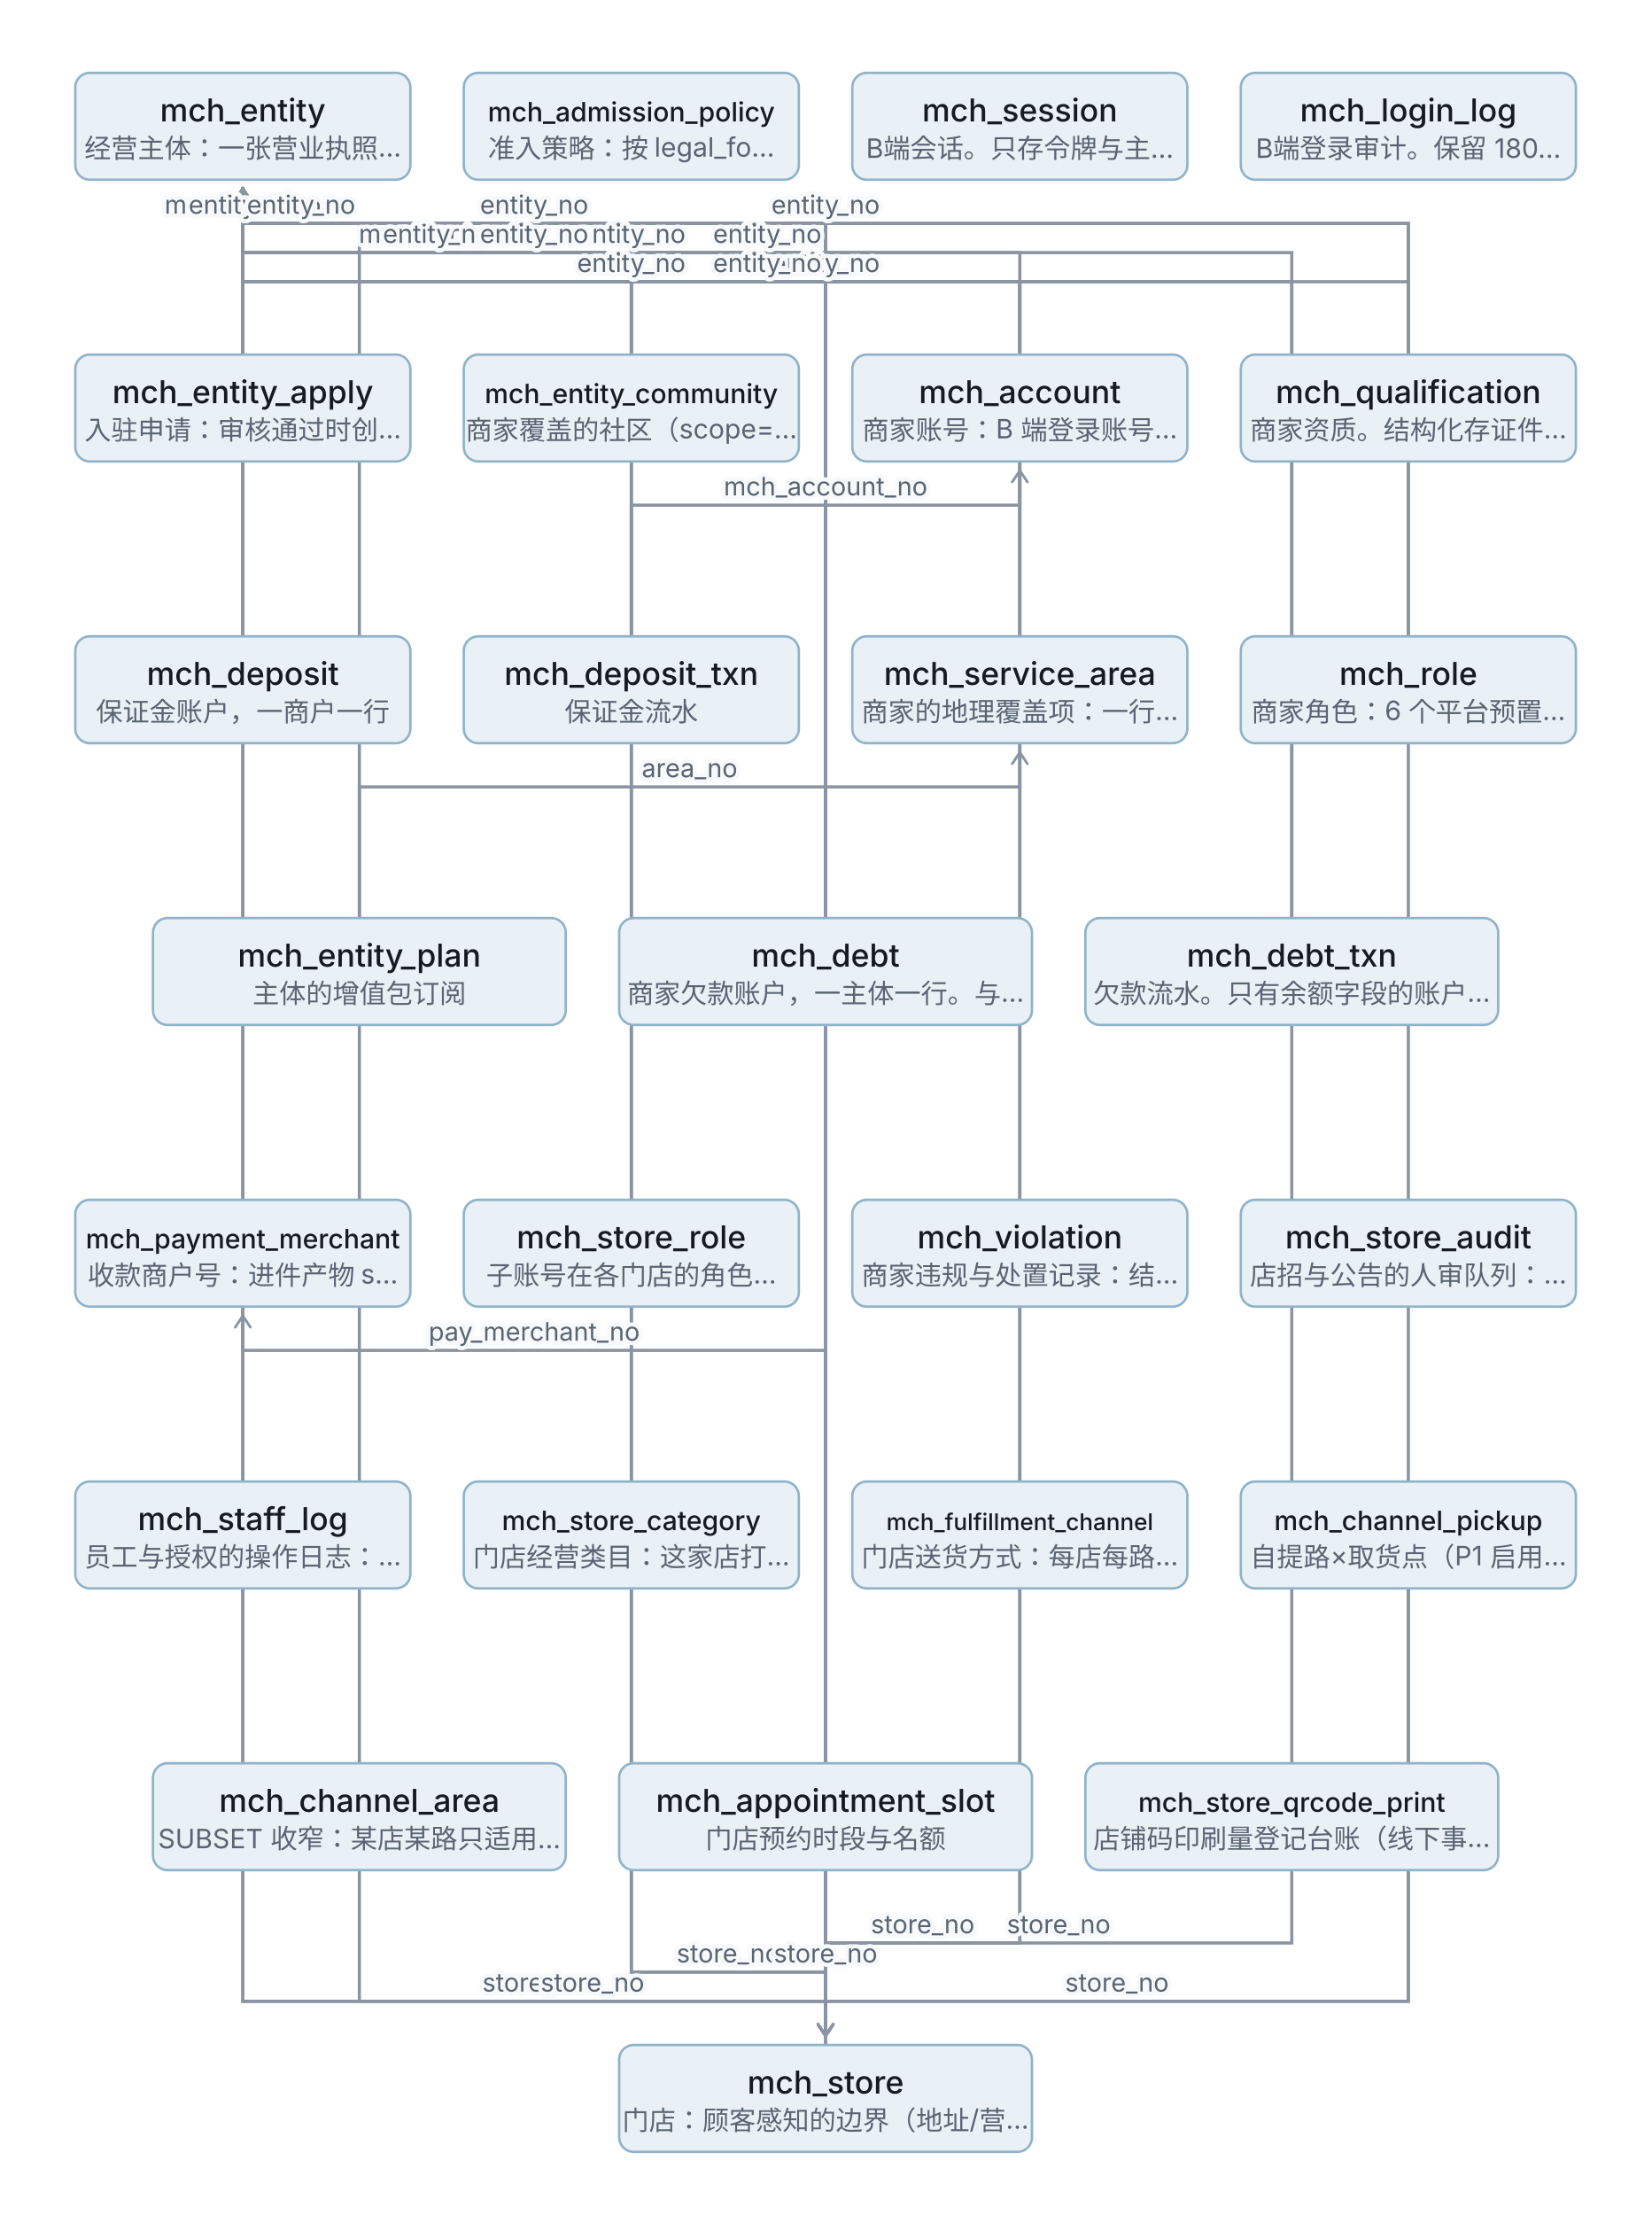
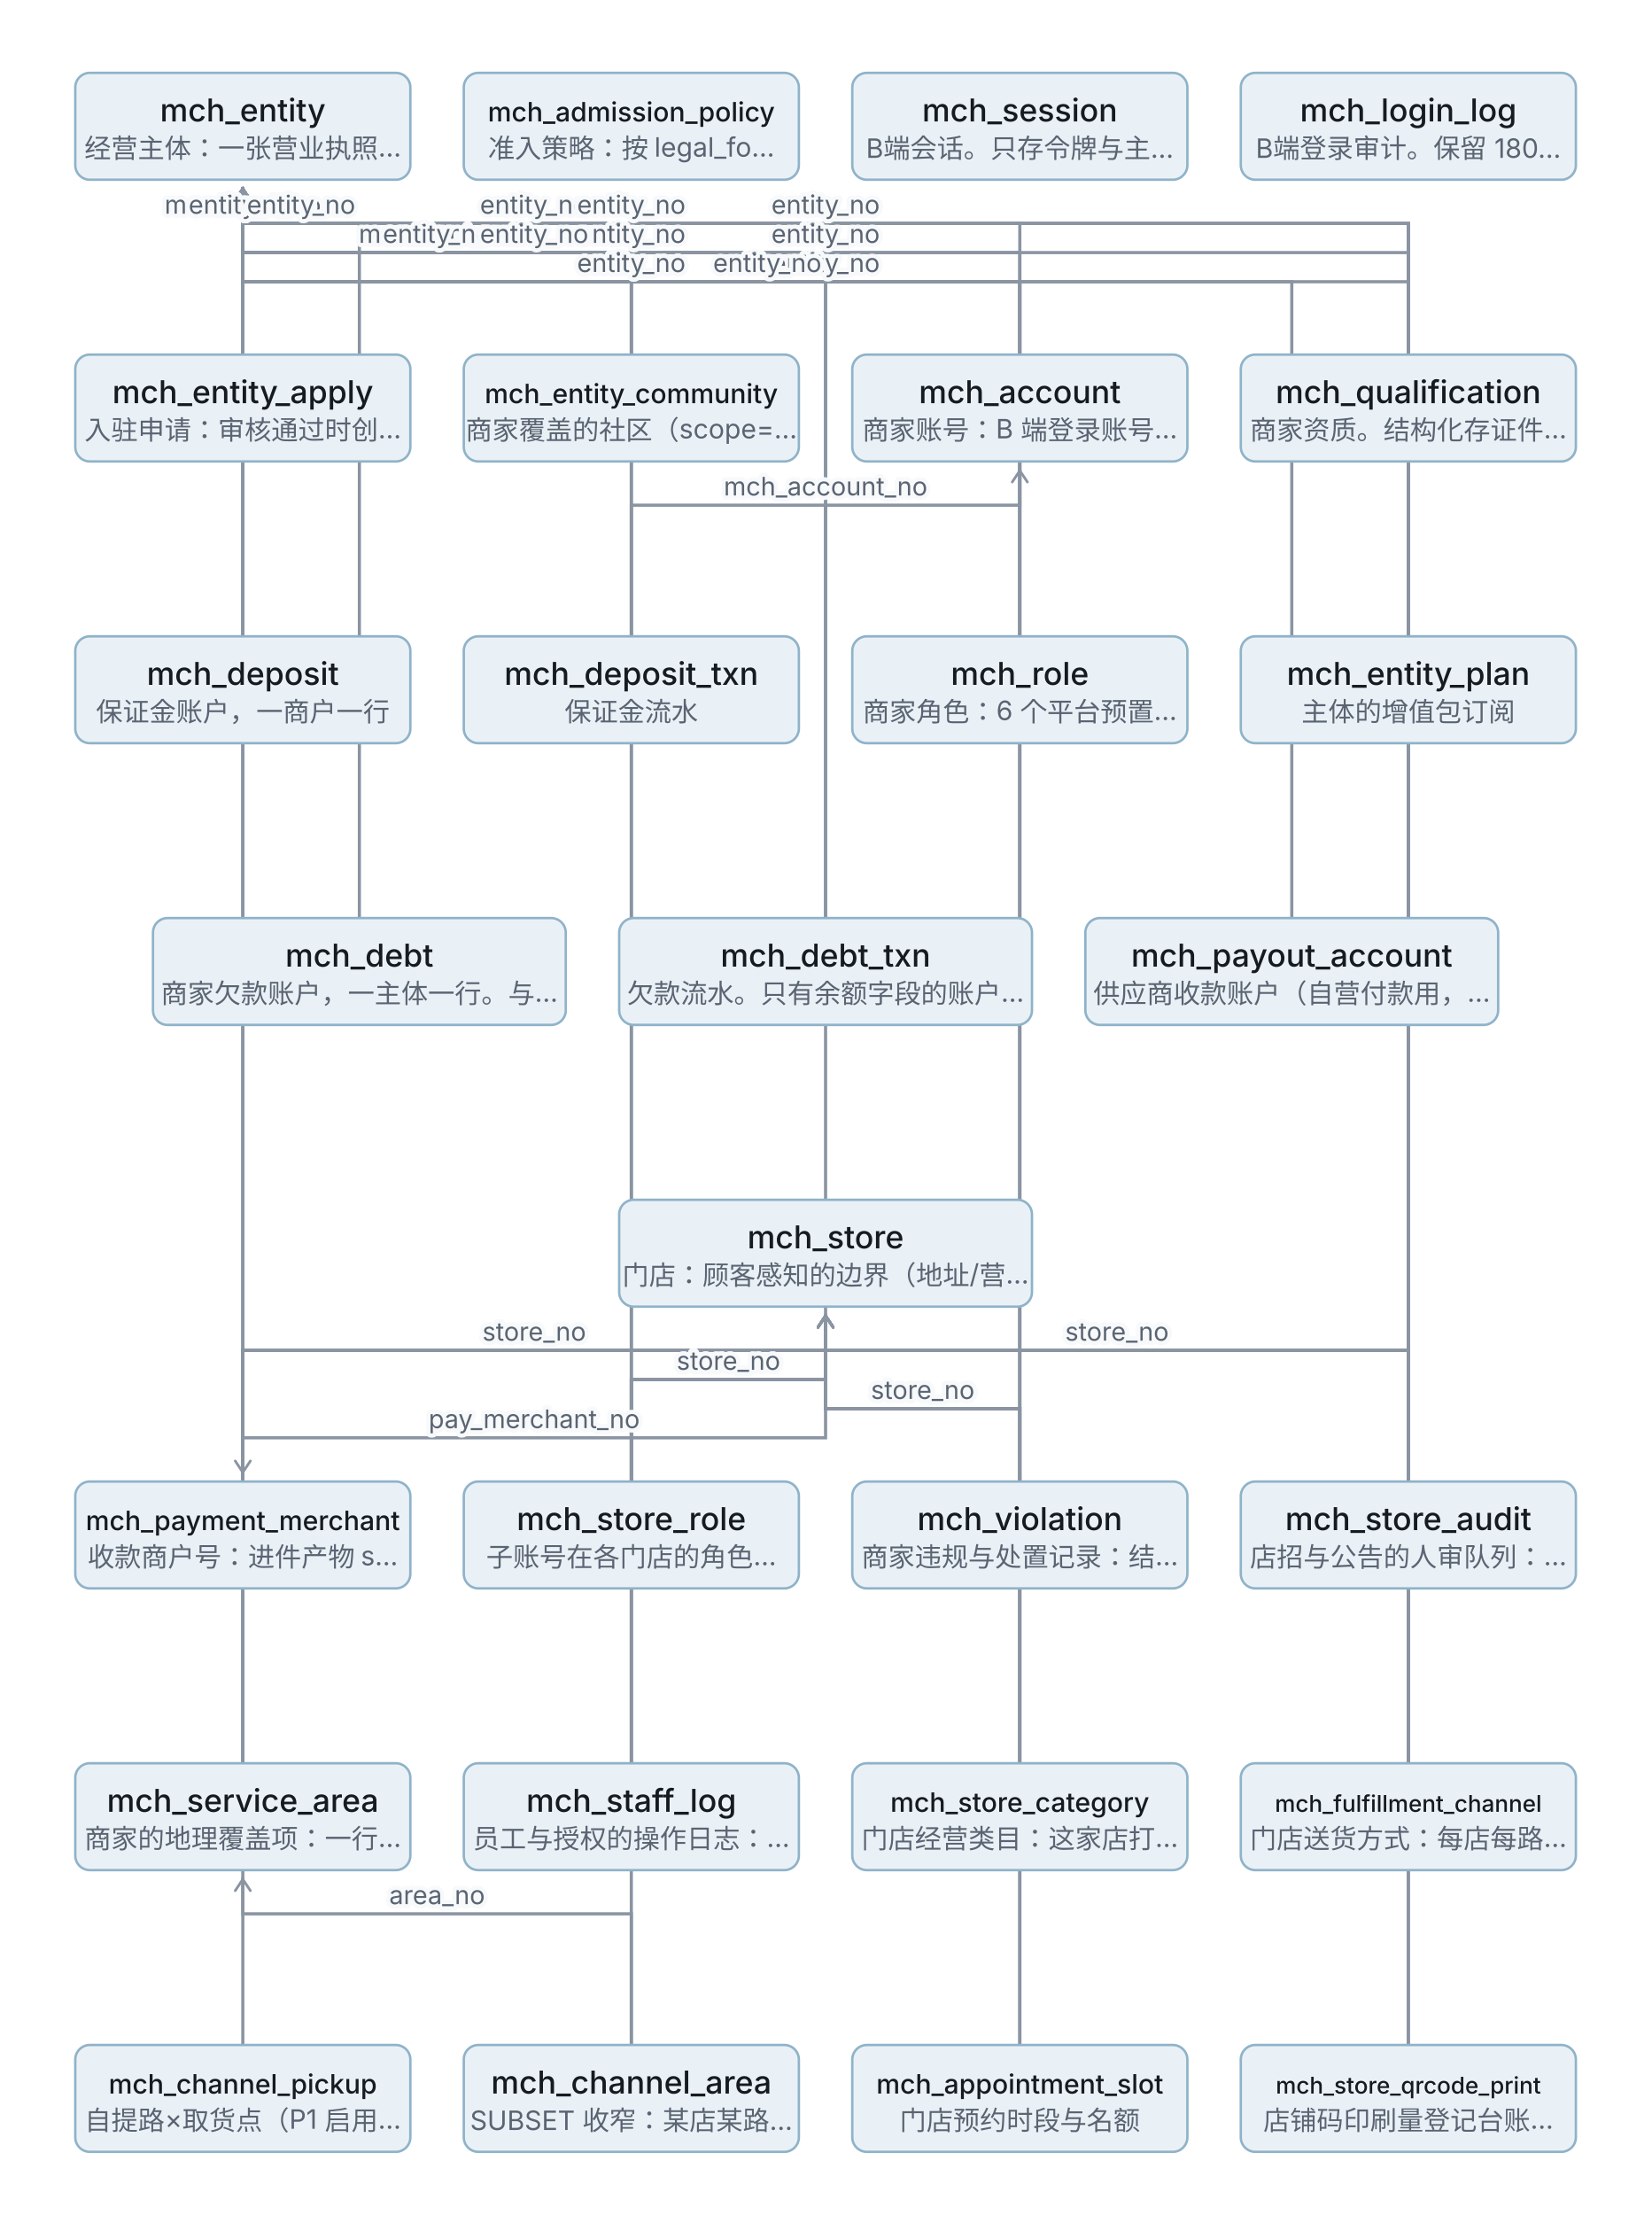
<svg xmlns="http://www.w3.org/2000/svg" width="680" height="912" viewBox="0 0 680 912" role="img" font-family="system-ui,-apple-system,'PingFang SC',sans-serif">
  <defs>
    <marker id="a" viewBox="0 0 10 10" refX="9" refY="5" markerWidth="6" markerHeight="6" orient="auto-start-reverse">
      <path d="M2 1L8 5L2 9" fill="none" stroke="#8A94A2" stroke-width="1.4" stroke-linecap="round" />
    </marker>
    <style>.n{font-weight:500;fill:#161A21}.s{font-size:11px;fill:#5A6472}
.l{font-size:10.5px;fill:#5A6472;paint-order:stroke;stroke:#F7F9FB;stroke-width:3.5;stroke-linejoin:round}.b{font-size:11px;fill:#5A6472;letter-spacing:.1em}
.ar{stroke:#8A94A2;stroke-width:1.3;fill:none}</style>
  </defs>
  <path class="ar" d="M100 146 L100 92 L100 92 L100 77" marker-end="url(#a)" />
  <path class="ar" d="M260 146 L260 104 L100 104 L100 77" marker-end="url(#a)" />
-   <path class="ar" d="M100 494 L100 92 L100 92 L100 77" marker-end="url(#a)" />
-   <path class="ar" d="M100 538 L100 824 L340 824 L340 839" marker-end="url(#a)" />
+   <path class="ar" d="M100 610 L100 92 L100 92 L100 77" marker-end="url(#a)" />
+   <path class="ar" d="M100 610 L100 556 L340 556 L340 541" marker-end="url(#a)" />
  <path class="ar" d="M420 146 L420 116 L100 116 L100 77" marker-end="url(#a)" />
-   <path class="ar" d="M260 494 L260 208 L420 208 L420 193" marker-end="url(#a)" />
-   <path class="ar" d="M260 538 L260 812 L340 812 L340 839" marker-end="url(#a)" />
-   <path class="ar" d="M340 842 L340 92 L100 92 L100 77" marker-end="url(#a)" />
-   <path class="ar" d="M340 842 L340 556 L100 556 L100 541" marker-end="url(#a)" />
-   <path class="ar" d="M420 494 L420 104 L100 104 L100 77" marker-end="url(#a)" />
-   <path class="ar" d="M420 538 L420 800 L340 800 L340 839" marker-end="url(#a)" />
-   <path class="ar" d="M580 494 L580 116 L100 116 L100 77" marker-end="url(#a)" />
-   <path class="ar" d="M580 538 L580 824 L340 824 L340 839" marker-end="url(#a)" />
+   <path class="ar" d="M260 610 L260 208 L420 208 L420 193" marker-end="url(#a)" />
+   <path class="ar" d="M260 610 L260 568 L340 568 L340 541" marker-end="url(#a)" />
+   <path class="ar" d="M340 494 L340 92 L100 92 L100 77" marker-end="url(#a)" />
+   <path class="ar" d="M340 538 L340 592 L100 592 L100 607" marker-end="url(#a)" />
+   <path class="ar" d="M420 610 L420 104 L100 104 L100 77" marker-end="url(#a)" />
+   <path class="ar" d="M420 610 L420 580 L340 580 L340 541" marker-end="url(#a)" />
+   <path class="ar" d="M580 610 L580 116 L100 116 L100 77" marker-end="url(#a)" />
+   <path class="ar" d="M580 610 L580 556 L340 556 L340 541" marker-end="url(#a)" />
  <path class="ar" d="M580 146 L580 92 L100 92 L100 77" marker-end="url(#a)" />
  <path class="ar" d="M100 262 L100 92 L100 92 L100 77" marker-end="url(#a)" />
  <path class="ar" d="M260 262 L260 104 L100 104 L100 77" marker-end="url(#a)" />
+   <path class="ar" d="M100 726 L100 92 L100 92 L100 77" marker-end="url(#a)" />
+   <path class="ar" d="M100 726 L100 556 L340 556 L340 541" marker-end="url(#a)" />
+   <path class="ar" d="M260 726 L260 104 L100 104 L100 77" marker-end="url(#a)" />
+   <path class="ar" d="M260 726 L260 568 L340 568 L340 541" marker-end="url(#a)" />
  <path class="ar" d="M420 262 L420 116 L100 116 L100 77" marker-end="url(#a)" />
-   <path class="ar" d="M100 610 L100 92 L100 92 L100 77" marker-end="url(#a)" />
-   <path class="ar" d="M100 654 L100 824 L340 824 L340 839" marker-end="url(#a)" />
  <path class="ar" d="M580 262 L580 92 L100 92 L100 77" marker-end="url(#a)" />
+   <path class="ar" d="M420 726 L420 580 L340 580 L340 541" marker-end="url(#a)" />
+   <path class="ar" d="M420 726 L420 116 L100 116 L100 77" marker-end="url(#a)" />
+   <path class="ar" d="M580 726 L580 556 L340 556 L340 541" marker-end="url(#a)" />
+   <path class="ar" d="M580 726 L580 92 L100 92 L100 77" marker-end="url(#a)" />
+   <path class="ar" d="M100 842 L100 556 L340 556 L340 541" marker-end="url(#a)" />
+   <path class="ar" d="M260 842 L260 568 L340 568 L340 541" marker-end="url(#a)" />
+   <path class="ar" d="M260 842 L260 788 L100 788 L100 773" marker-end="url(#a)" />
+   <path class="ar" d="M420 842 L420 92 L100 92 L100 77" marker-end="url(#a)" />
+   <path class="ar" d="M420 842 L420 580 L340 580 L340 541" marker-end="url(#a)" />
  <path class="ar" d="M148 378 L148 92 L100 92 L100 77" marker-end="url(#a)" />
-   <path class="ar" d="M260 654 L260 812 L340 812 L340 839" marker-end="url(#a)" />
-   <path class="ar" d="M260 610 L260 104 L100 104 L100 77" marker-end="url(#a)" />
-   <path class="ar" d="M420 654 L420 800 L340 800 L340 839" marker-end="url(#a)" />
-   <path class="ar" d="M420 610 L420 116 L100 116 L100 77" marker-end="url(#a)" />
-   <path class="ar" d="M580 654 L580 824 L340 824 L340 839" marker-end="url(#a)" />
-   <path class="ar" d="M148 770 L148 824 L340 824 L340 839" marker-end="url(#a)" />
-   <path class="ar" d="M148 726 L148 324 L420 324 L420 309" marker-end="url(#a)" />
-   <path class="ar" d="M340 726 L340 92 L100 92 L100 77" marker-end="url(#a)" />
-   <path class="ar" d="M340 770 L340 812 L340 812 L340 839" marker-end="url(#a)" />
  <path class="ar" d="M340 378 L340 104 L100 104 L100 77" marker-end="url(#a)" />
+   <path class="ar" d="M580 842 L580 104 L100 104 L100 77" marker-end="url(#a)" />
+   <path class="ar" d="M580 842 L580 556 L340 556 L340 541" marker-end="url(#a)" />
  <path class="ar" d="M532 378 L532 116 L100 116 L100 77" marker-end="url(#a)" />
-   <path class="ar" d="M532 726 L532 104 L100 104 L100 77" marker-end="url(#a)" />
-   <path class="ar" d="M532 770 L532 800 L340 800 L340 839" marker-end="url(#a)" />
  <rect x="31" y="30" width="138" height="44" rx="6" fill="#EAF1F6" stroke="#8FB3C9" />
  <text class="n" x="100" y="50" text-anchor="middle" font-size="13">mch_entity</text>
  <text class="s" x="100" y="65" text-anchor="middle">经营主体：一张营业执照…</text>
  <rect x="191" y="30" width="138" height="44" rx="6" fill="#EAF1F6" stroke="#8FB3C9" />
  <text class="n" x="260" y="50" text-anchor="middle" font-size="11">mch_admission_policy</text>
  <text class="s" x="260" y="65" text-anchor="middle">准入策略：按 legal_fo…</text>
  <rect x="351" y="30" width="138" height="44" rx="6" fill="#EAF1F6" stroke="#8FB3C9" />
  <text class="n" x="420" y="50" text-anchor="middle" font-size="13">mch_session</text>
  <text class="s" x="420" y="65" text-anchor="middle">B端会话。只存令牌与主…</text>
  <rect x="511" y="30" width="138" height="44" rx="6" fill="#EAF1F6" stroke="#8FB3C9" />
  <text class="n" x="580" y="50" text-anchor="middle" font-size="13">mch_login_log</text>
  <text class="s" x="580" y="65" text-anchor="middle">B端登录审计。保留 180…</text>
  <rect x="31" y="146" width="138" height="44" rx="6" fill="#EAF1F6" stroke="#8FB3C9" />
  <text class="n" x="100" y="166" text-anchor="middle" font-size="13">mch_entity_apply</text>
  <text class="s" x="100" y="181" text-anchor="middle">入驻申请：审核通过时创…</text>
  <rect x="191" y="146" width="138" height="44" rx="6" fill="#EAF1F6" stroke="#8FB3C9" />
  <text class="n" x="260" y="166" text-anchor="middle" font-size="11">mch_entity_community</text>
  <text class="s" x="260" y="181" text-anchor="middle">商家覆盖的社区（scope=…</text>
  <rect x="351" y="146" width="138" height="44" rx="6" fill="#EAF1F6" stroke="#8FB3C9" />
  <text class="n" x="420" y="166" text-anchor="middle" font-size="13">mch_account</text>
  <text class="s" x="420" y="181" text-anchor="middle">商家账号：B 端登录账号…</text>
  <rect x="511" y="146" width="138" height="44" rx="6" fill="#EAF1F6" stroke="#8FB3C9" />
  <text class="n" x="580" y="166" text-anchor="middle" font-size="13">mch_qualification</text>
  <text class="s" x="580" y="181" text-anchor="middle">商家资质。结构化存证件…</text>
  <rect x="31" y="262" width="138" height="44" rx="6" fill="#EAF1F6" stroke="#8FB3C9" />
  <text class="n" x="100" y="282" text-anchor="middle" font-size="13">mch_deposit</text>
  <text class="s" x="100" y="297" text-anchor="middle">保证金账户，一商户一行</text>
  <rect x="191" y="262" width="138" height="44" rx="6" fill="#EAF1F6" stroke="#8FB3C9" />
  <text class="n" x="260" y="282" text-anchor="middle" font-size="13">mch_deposit_txn</text>
  <text class="s" x="260" y="297" text-anchor="middle">保证金流水</text>
  <rect x="351" y="262" width="138" height="44" rx="6" fill="#EAF1F6" stroke="#8FB3C9" />
-   <text class="n" x="420" y="282" text-anchor="middle" font-size="13">mch_service_area</text>
-   <text class="s" x="420" y="297" text-anchor="middle">商家的地理覆盖项：一行…</text>
+   <text class="n" x="420" y="282" text-anchor="middle" font-size="13">mch_role</text>
+   <text class="s" x="420" y="297" text-anchor="middle">商家角色：6 个平台预置…</text>
  <rect x="511" y="262" width="138" height="44" rx="6" fill="#EAF1F6" stroke="#8FB3C9" />
-   <text class="n" x="580" y="282" text-anchor="middle" font-size="13">mch_role</text>
-   <text class="s" x="580" y="297" text-anchor="middle">商家角色：6 个平台预置…</text>
+   <text class="n" x="580" y="282" text-anchor="middle" font-size="13">mch_entity_plan</text>
+   <text class="s" x="580" y="297" text-anchor="middle">主体的增值包订阅</text>
  <rect x="63" y="378" width="170" height="44" rx="6" fill="#EAF1F6" stroke="#8FB3C9" />
-   <text class="n" x="148" y="398" text-anchor="middle" font-size="13">mch_entity_plan</text>
-   <text class="s" x="148" y="413" text-anchor="middle">主体的增值包订阅</text>
+   <text class="n" x="148" y="398" text-anchor="middle" font-size="13">mch_debt</text>
+   <text class="s" x="148" y="413" text-anchor="middle">商家欠款账户，一主体一行。与…</text>
  <rect x="255" y="378" width="170" height="44" rx="6" fill="#EAF1F6" stroke="#8FB3C9" />
-   <text class="n" x="340" y="398" text-anchor="middle" font-size="13">mch_debt</text>
-   <text class="s" x="340" y="413" text-anchor="middle">商家欠款账户，一主体一行。与…</text>
+   <text class="n" x="340" y="398" text-anchor="middle" font-size="13">mch_debt_txn</text>
+   <text class="s" x="340" y="413" text-anchor="middle">欠款流水。只有余额字段的账户…</text>
  <rect x="447" y="378" width="170" height="44" rx="6" fill="#EAF1F6" stroke="#8FB3C9" />
-   <text class="n" x="532" y="398" text-anchor="middle" font-size="13">mch_debt_txn</text>
-   <text class="s" x="532" y="413" text-anchor="middle">欠款流水。只有余额字段的账户…</text>
-   <rect x="31" y="494" width="138" height="44" rx="6" fill="#EAF1F6" stroke="#8FB3C9" />
-   <text class="n" x="100" y="514" text-anchor="middle" font-size="11">mch_payment_merchant</text>
-   <text class="s" x="100" y="529" text-anchor="middle">收款商户号：进件产物 s…</text>
-   <rect x="191" y="494" width="138" height="44" rx="6" fill="#EAF1F6" stroke="#8FB3C9" />
-   <text class="n" x="260" y="514" text-anchor="middle" font-size="13">mch_store_role</text>
-   <text class="s" x="260" y="529" text-anchor="middle">子账号在各门店的角色…</text>
-   <rect x="351" y="494" width="138" height="44" rx="6" fill="#EAF1F6" stroke="#8FB3C9" />
-   <text class="n" x="420" y="514" text-anchor="middle" font-size="13">mch_violation</text>
-   <text class="s" x="420" y="529" text-anchor="middle">商家违规与处置记录：结…</text>
-   <rect x="511" y="494" width="138" height="44" rx="6" fill="#EAF1F6" stroke="#8FB3C9" />
-   <text class="n" x="580" y="514" text-anchor="middle" font-size="13">mch_store_audit</text>
-   <text class="s" x="580" y="529" text-anchor="middle">店招与公告的人审队列：…</text>
+   <text class="n" x="532" y="398" text-anchor="middle" font-size="13">mch_payout_account</text>
+   <text class="s" x="532" y="413" text-anchor="middle">供应商收款账户（自营付款用，…</text>
+   <rect x="255" y="494" width="170" height="44" rx="6" fill="#EAF1F6" stroke="#8FB3C9" />
+   <text class="n" x="340" y="514" text-anchor="middle" font-size="13">mch_store</text>
+   <text class="s" x="340" y="529" text-anchor="middle">门店：顾客感知的边界（地址/营…</text>
  <rect x="31" y="610" width="138" height="44" rx="6" fill="#EAF1F6" stroke="#8FB3C9" />
-   <text class="n" x="100" y="630" text-anchor="middle" font-size="13">mch_staff_log</text>
-   <text class="s" x="100" y="645" text-anchor="middle">员工与授权的操作日志：…</text>
+   <text class="n" x="100" y="630" text-anchor="middle" font-size="11">mch_payment_merchant</text>
+   <text class="s" x="100" y="645" text-anchor="middle">收款商户号：进件产物 s…</text>
  <rect x="191" y="610" width="138" height="44" rx="6" fill="#EAF1F6" stroke="#8FB3C9" />
-   <text class="n" x="260" y="630" text-anchor="middle" font-size="11">mch_store_category</text>
-   <text class="s" x="260" y="645" text-anchor="middle">门店经营类目：这家店打…</text>
+   <text class="n" x="260" y="630" text-anchor="middle" font-size="13">mch_store_role</text>
+   <text class="s" x="260" y="645" text-anchor="middle">子账号在各门店的角色…</text>
  <rect x="351" y="610" width="138" height="44" rx="6" fill="#EAF1F6" stroke="#8FB3C9" />
-   <text class="n" x="420" y="630" text-anchor="middle" font-size="9.5">mch_fulfillment_channel</text>
-   <text class="s" x="420" y="645" text-anchor="middle">门店送货方式：每店每路…</text>
+   <text class="n" x="420" y="630" text-anchor="middle" font-size="13">mch_violation</text>
+   <text class="s" x="420" y="645" text-anchor="middle">商家违规与处置记录：结…</text>
  <rect x="511" y="610" width="138" height="44" rx="6" fill="#EAF1F6" stroke="#8FB3C9" />
-   <text class="n" x="580" y="630" text-anchor="middle" font-size="11">mch_channel_pickup</text>
-   <text class="s" x="580" y="645" text-anchor="middle">自提路×取货点（P1 启用…</text>
-   <rect x="63" y="726" width="170" height="44" rx="6" fill="#EAF1F6" stroke="#8FB3C9" />
-   <text class="n" x="148" y="746" text-anchor="middle" font-size="13">mch_channel_area</text>
-   <text class="s" x="148" y="761" text-anchor="middle">SUBSET 收窄：某店某路只适用…</text>
-   <rect x="255" y="726" width="170" height="44" rx="6" fill="#EAF1F6" stroke="#8FB3C9" />
-   <text class="n" x="340" y="746" text-anchor="middle" font-size="13">mch_appointment_slot</text>
-   <text class="s" x="340" y="761" text-anchor="middle">门店预约时段与名额</text>
-   <rect x="447" y="726" width="170" height="44" rx="6" fill="#EAF1F6" stroke="#8FB3C9" />
-   <text class="n" x="532" y="746" text-anchor="middle" font-size="11">mch_store_qrcode_print</text>
-   <text class="s" x="532" y="761" text-anchor="middle">店铺码印刷量登记台账（线下事…</text>
-   <rect x="255" y="842" width="170" height="44" rx="6" fill="#EAF1F6" stroke="#8FB3C9" />
-   <text class="n" x="340" y="862" text-anchor="middle" font-size="13">mch_store</text>
-   <text class="s" x="340" y="877" text-anchor="middle">门店：顾客感知的边界（地址/营…</text>
+   <text class="n" x="580" y="630" text-anchor="middle" font-size="13">mch_store_audit</text>
+   <text class="s" x="580" y="645" text-anchor="middle">店招与公告的人审队列：…</text>
+   <rect x="31" y="726" width="138" height="44" rx="6" fill="#EAF1F6" stroke="#8FB3C9" />
+   <text class="n" x="100" y="746" text-anchor="middle" font-size="13">mch_service_area</text>
+   <text class="s" x="100" y="761" text-anchor="middle">商家的地理覆盖项：一行…</text>
+   <rect x="191" y="726" width="138" height="44" rx="6" fill="#EAF1F6" stroke="#8FB3C9" />
+   <text class="n" x="260" y="746" text-anchor="middle" font-size="13">mch_staff_log</text>
+   <text class="s" x="260" y="761" text-anchor="middle">员工与授权的操作日志：…</text>
+   <rect x="351" y="726" width="138" height="44" rx="6" fill="#EAF1F6" stroke="#8FB3C9" />
+   <text class="n" x="420" y="746" text-anchor="middle" font-size="11">mch_store_category</text>
+   <text class="s" x="420" y="761" text-anchor="middle">门店经营类目：这家店打…</text>
+   <rect x="511" y="726" width="138" height="44" rx="6" fill="#EAF1F6" stroke="#8FB3C9" />
+   <text class="n" x="580" y="746" text-anchor="middle" font-size="9.5">mch_fulfillment_channel</text>
+   <text class="s" x="580" y="761" text-anchor="middle">门店送货方式：每店每路…</text>
+   <rect x="31" y="842" width="138" height="44" rx="6" fill="#EAF1F6" stroke="#8FB3C9" />
+   <text class="n" x="100" y="862" text-anchor="middle" font-size="11">mch_channel_pickup</text>
+   <text class="s" x="100" y="877" text-anchor="middle">自提路×取货点（P1 启用…</text>
+   <rect x="191" y="842" width="138" height="44" rx="6" fill="#EAF1F6" stroke="#8FB3C9" />
+   <text class="n" x="260" y="862" text-anchor="middle" font-size="13">mch_channel_area</text>
+   <text class="s" x="260" y="877" text-anchor="middle">SUBSET 收窄：某店某路…</text>
+   <rect x="351" y="842" width="138" height="44" rx="6" fill="#EAF1F6" stroke="#8FB3C9" />
+   <text class="n" x="420" y="862" text-anchor="middle" font-size="11">mch_appointment_slot</text>
+   <text class="s" x="420" y="877" text-anchor="middle">门店预约时段与名额</text>
+   <rect x="511" y="842" width="138" height="44" rx="6" fill="#EAF1F6" stroke="#8FB3C9" />
+   <text class="n" x="580" y="862" text-anchor="middle" font-size="9.5">mch_store_qrcode_print</text>
+   <text class="s" x="580" y="877" text-anchor="middle">店铺码印刷量登记台账…</text>
  <text class="l" x="100" y="88" text-anchor="middle">entity_no</text>
  <text class="l" x="180" y="100" text-anchor="middle">entity_no</text>
  <text class="l" x="100" y="88" text-anchor="middle">entity_no</text>
-   <text class="l" x="220" y="820" text-anchor="middle">store_no</text>
+   <text class="l" x="220" y="552" text-anchor="middle">store_no</text>
  <text class="l" x="260" y="112" text-anchor="middle">entity_no</text>
  <text class="l" x="340" y="204" text-anchor="middle">mch_account_no</text>
-   <text class="l" x="300" y="808" text-anchor="middle">store_no</text>
+   <text class="l" x="300" y="564" text-anchor="middle">store_no</text>
  <text class="l" x="220" y="88" text-anchor="middle">entity_no</text>
-   <text class="l" x="220" y="552" text-anchor="middle">pay_merchant_no</text>
+   <text class="l" x="220" y="588" text-anchor="middle">pay_merchant_no</text>
  <text class="l" x="260" y="100" text-anchor="middle">entity_no</text>
-   <text class="l" x="380" y="796" text-anchor="middle">store_no</text>
+   <text class="l" x="380" y="576" text-anchor="middle">store_no</text>
  <text class="l" x="340" y="112" text-anchor="middle">entity_no</text>
-   <text class="l" x="460" y="820" text-anchor="middle">store_no</text>
+   <text class="l" x="460" y="552" text-anchor="middle">store_no</text>
  <text class="l" x="340" y="88" text-anchor="middle">entity_no</text>
  <text class="l" x="100" y="88" text-anchor="middle">merchant_no</text>
  <text class="l" x="180" y="100" text-anchor="middle">merchant_no</text>
+   <text class="l" x="100" y="88" text-anchor="middle">entity_no</text>
+   <text class="l" x="220" y="552" text-anchor="middle">store_no</text>
+   <text class="l" x="180" y="100" text-anchor="middle">entity_no</text>
+   <text class="l" x="300" y="564" text-anchor="middle">store_no</text>
  <text class="l" x="260" y="112" text-anchor="middle">entity_no</text>
-   <text class="l" x="100" y="88" text-anchor="middle">entity_no</text>
-   <text class="l" x="220" y="820" text-anchor="middle">store_no</text>
  <text class="l" x="340" y="88" text-anchor="middle">entity_no</text>
+   <text class="l" x="380" y="576" text-anchor="middle">store_no</text>
+   <text class="l" x="260" y="112" text-anchor="middle">entity_no</text>
+   <text class="l" x="460" y="552" text-anchor="middle">store_no</text>
+   <text class="l" x="340" y="88" text-anchor="middle">entity_no</text>
+   <text class="l" x="220" y="552" text-anchor="middle">store_no</text>
+   <text class="l" x="300" y="564" text-anchor="middle">store_no</text>
+   <text class="l" x="180" y="784" text-anchor="middle">area_no</text>
+   <text class="l" x="260" y="88" text-anchor="middle">entity_no</text>
+   <text class="l" x="380" y="576" text-anchor="middle">store_no</text>
  <text class="l" x="124" y="88" text-anchor="middle">entity_no</text>
-   <text class="l" x="300" y="808" text-anchor="middle">store_no</text>
-   <text class="l" x="180" y="100" text-anchor="middle">entity_no</text>
-   <text class="l" x="380" y="796" text-anchor="middle">store_no</text>
-   <text class="l" x="260" y="112" text-anchor="middle">entity_no</text>
-   <text class="l" x="460" y="820" text-anchor="middle">store_no</text>
-   <text class="l" x="244" y="820" text-anchor="middle">store_no</text>
-   <text class="l" x="284" y="320" text-anchor="middle">area_no</text>
-   <text class="l" x="220" y="88" text-anchor="middle">entity_no</text>
-   <text class="l" x="340" y="808" text-anchor="middle">store_no</text>
  <text class="l" x="220" y="100" text-anchor="middle">entity_no</text>
+   <text class="l" x="340" y="100" text-anchor="middle">entity_no</text>
+   <text class="l" x="460" y="552" text-anchor="middle">store_no</text>
  <text class="l" x="316" y="112" text-anchor="middle">entity_no</text>
-   <text class="l" x="316" y="100" text-anchor="middle">entity_no</text>
-   <text class="l" x="436" y="796" text-anchor="middle">store_no</text>
</svg>
